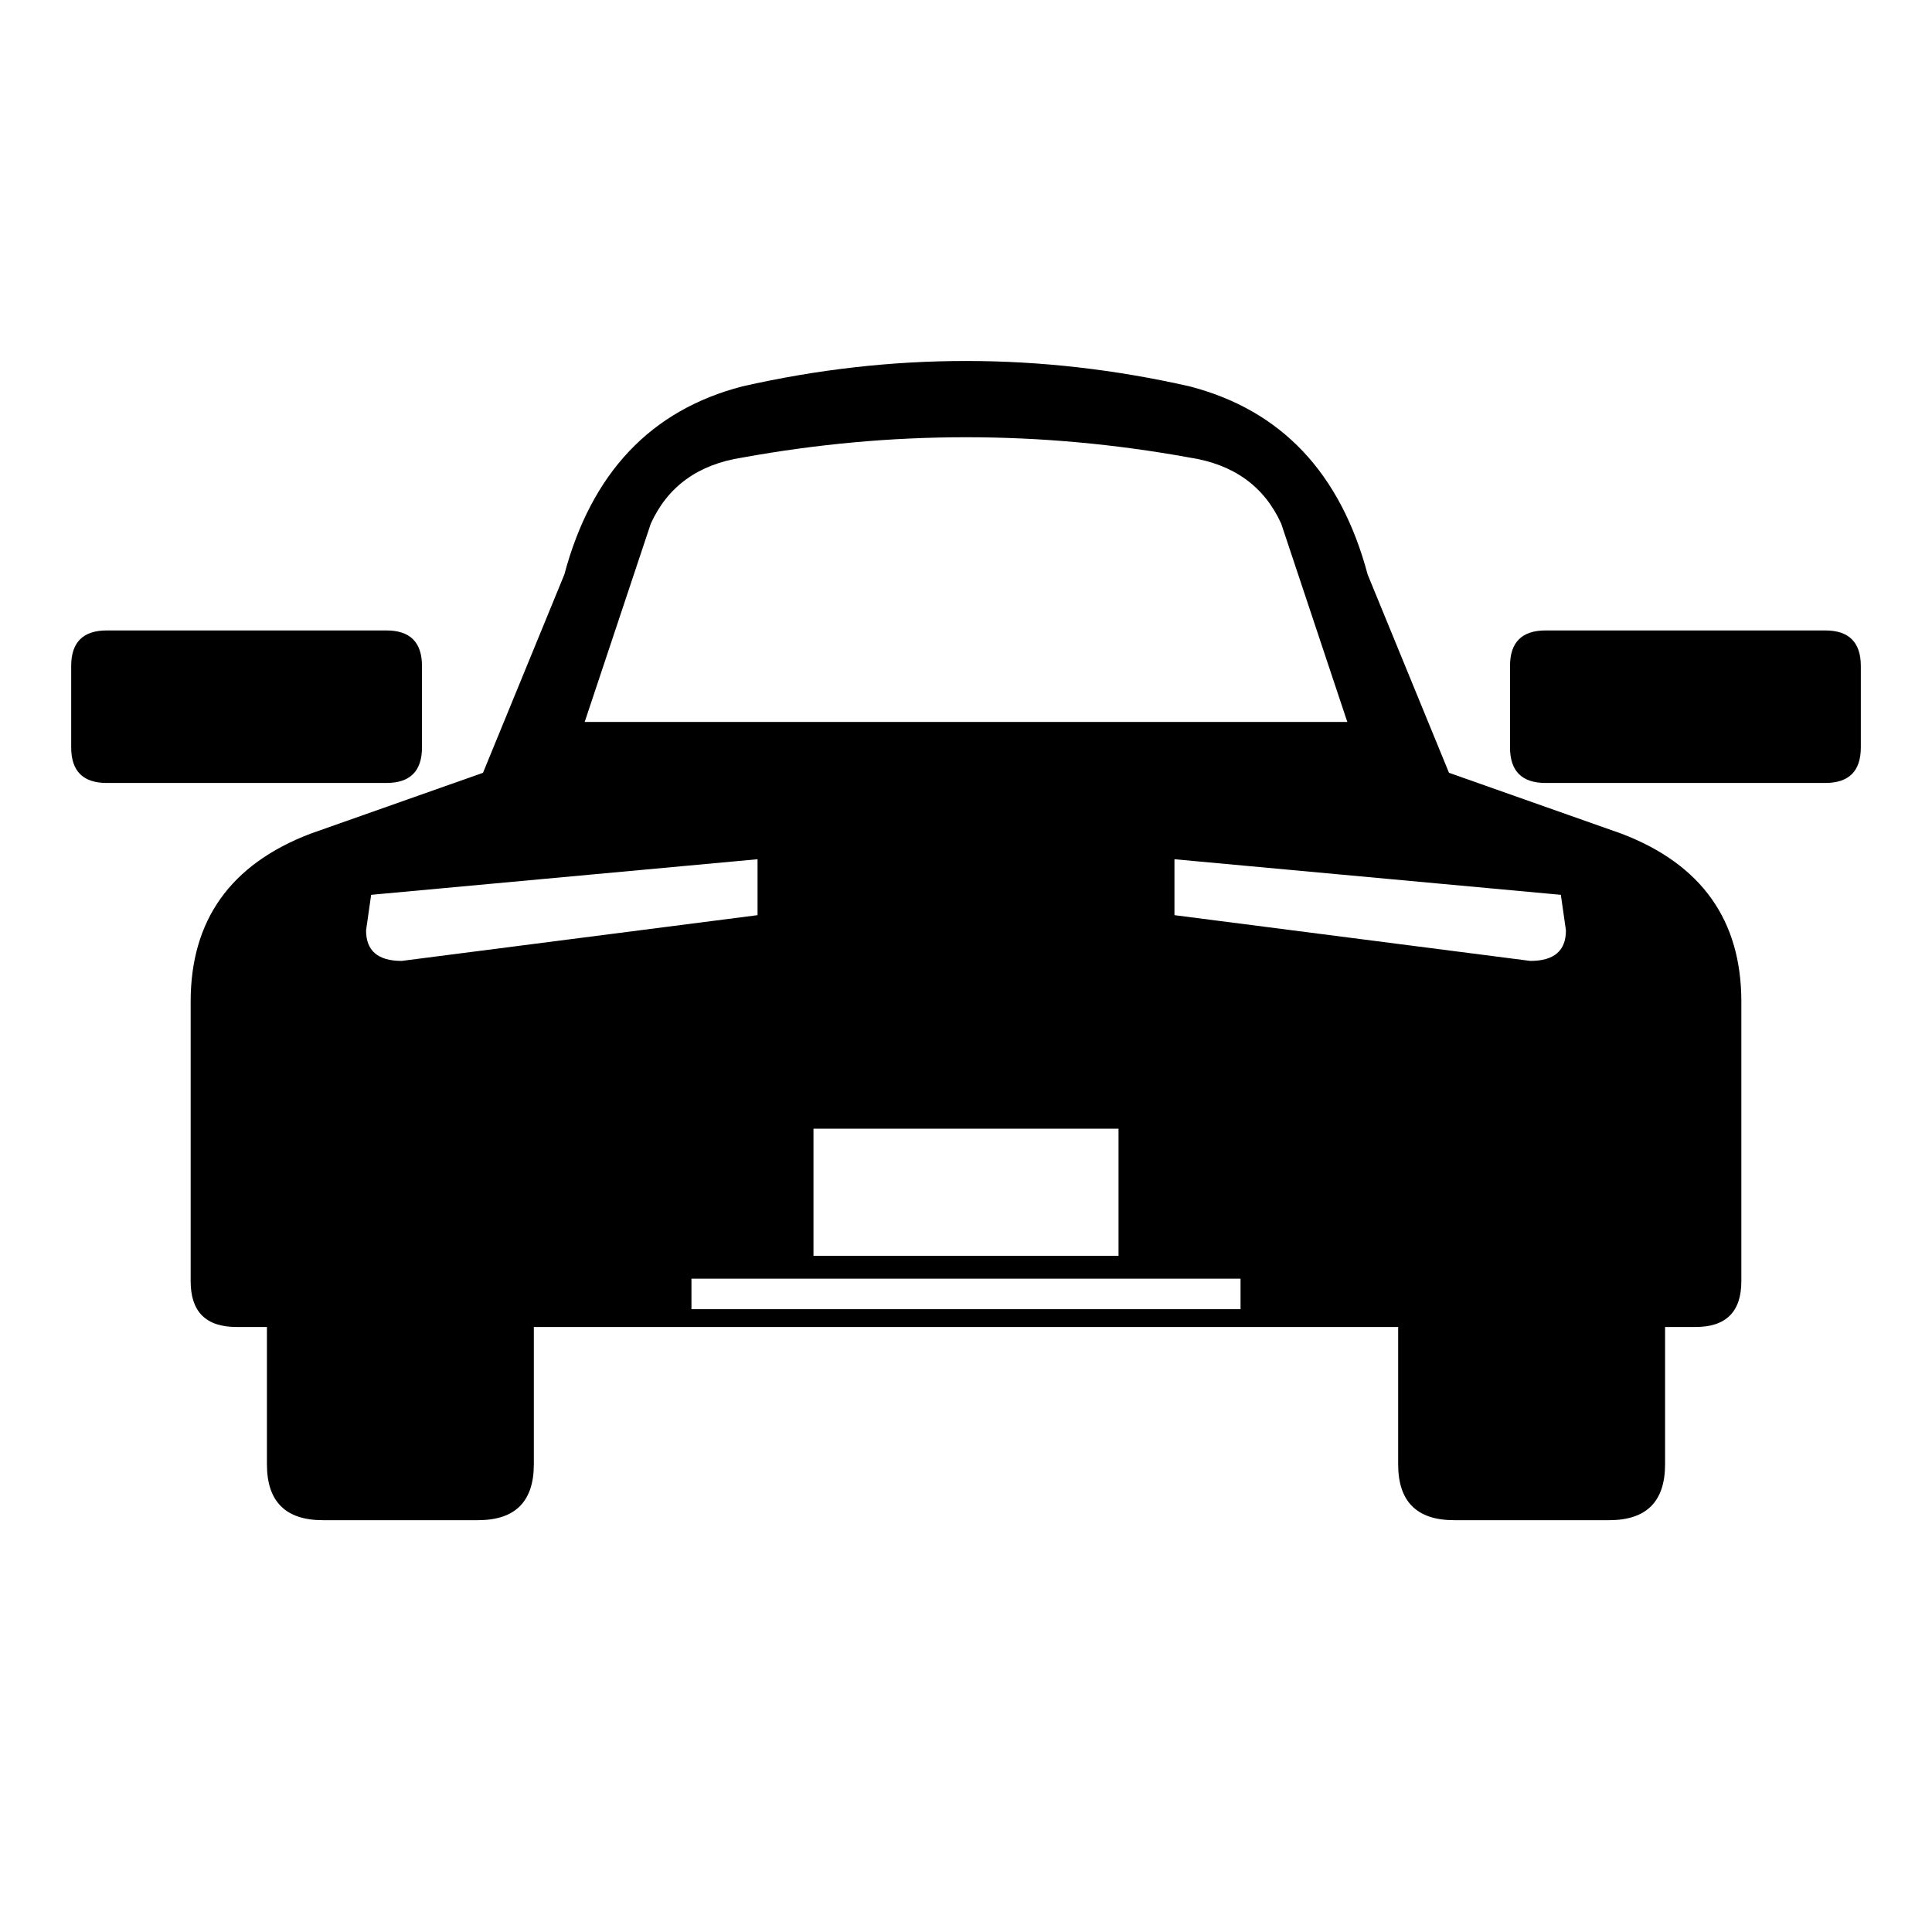
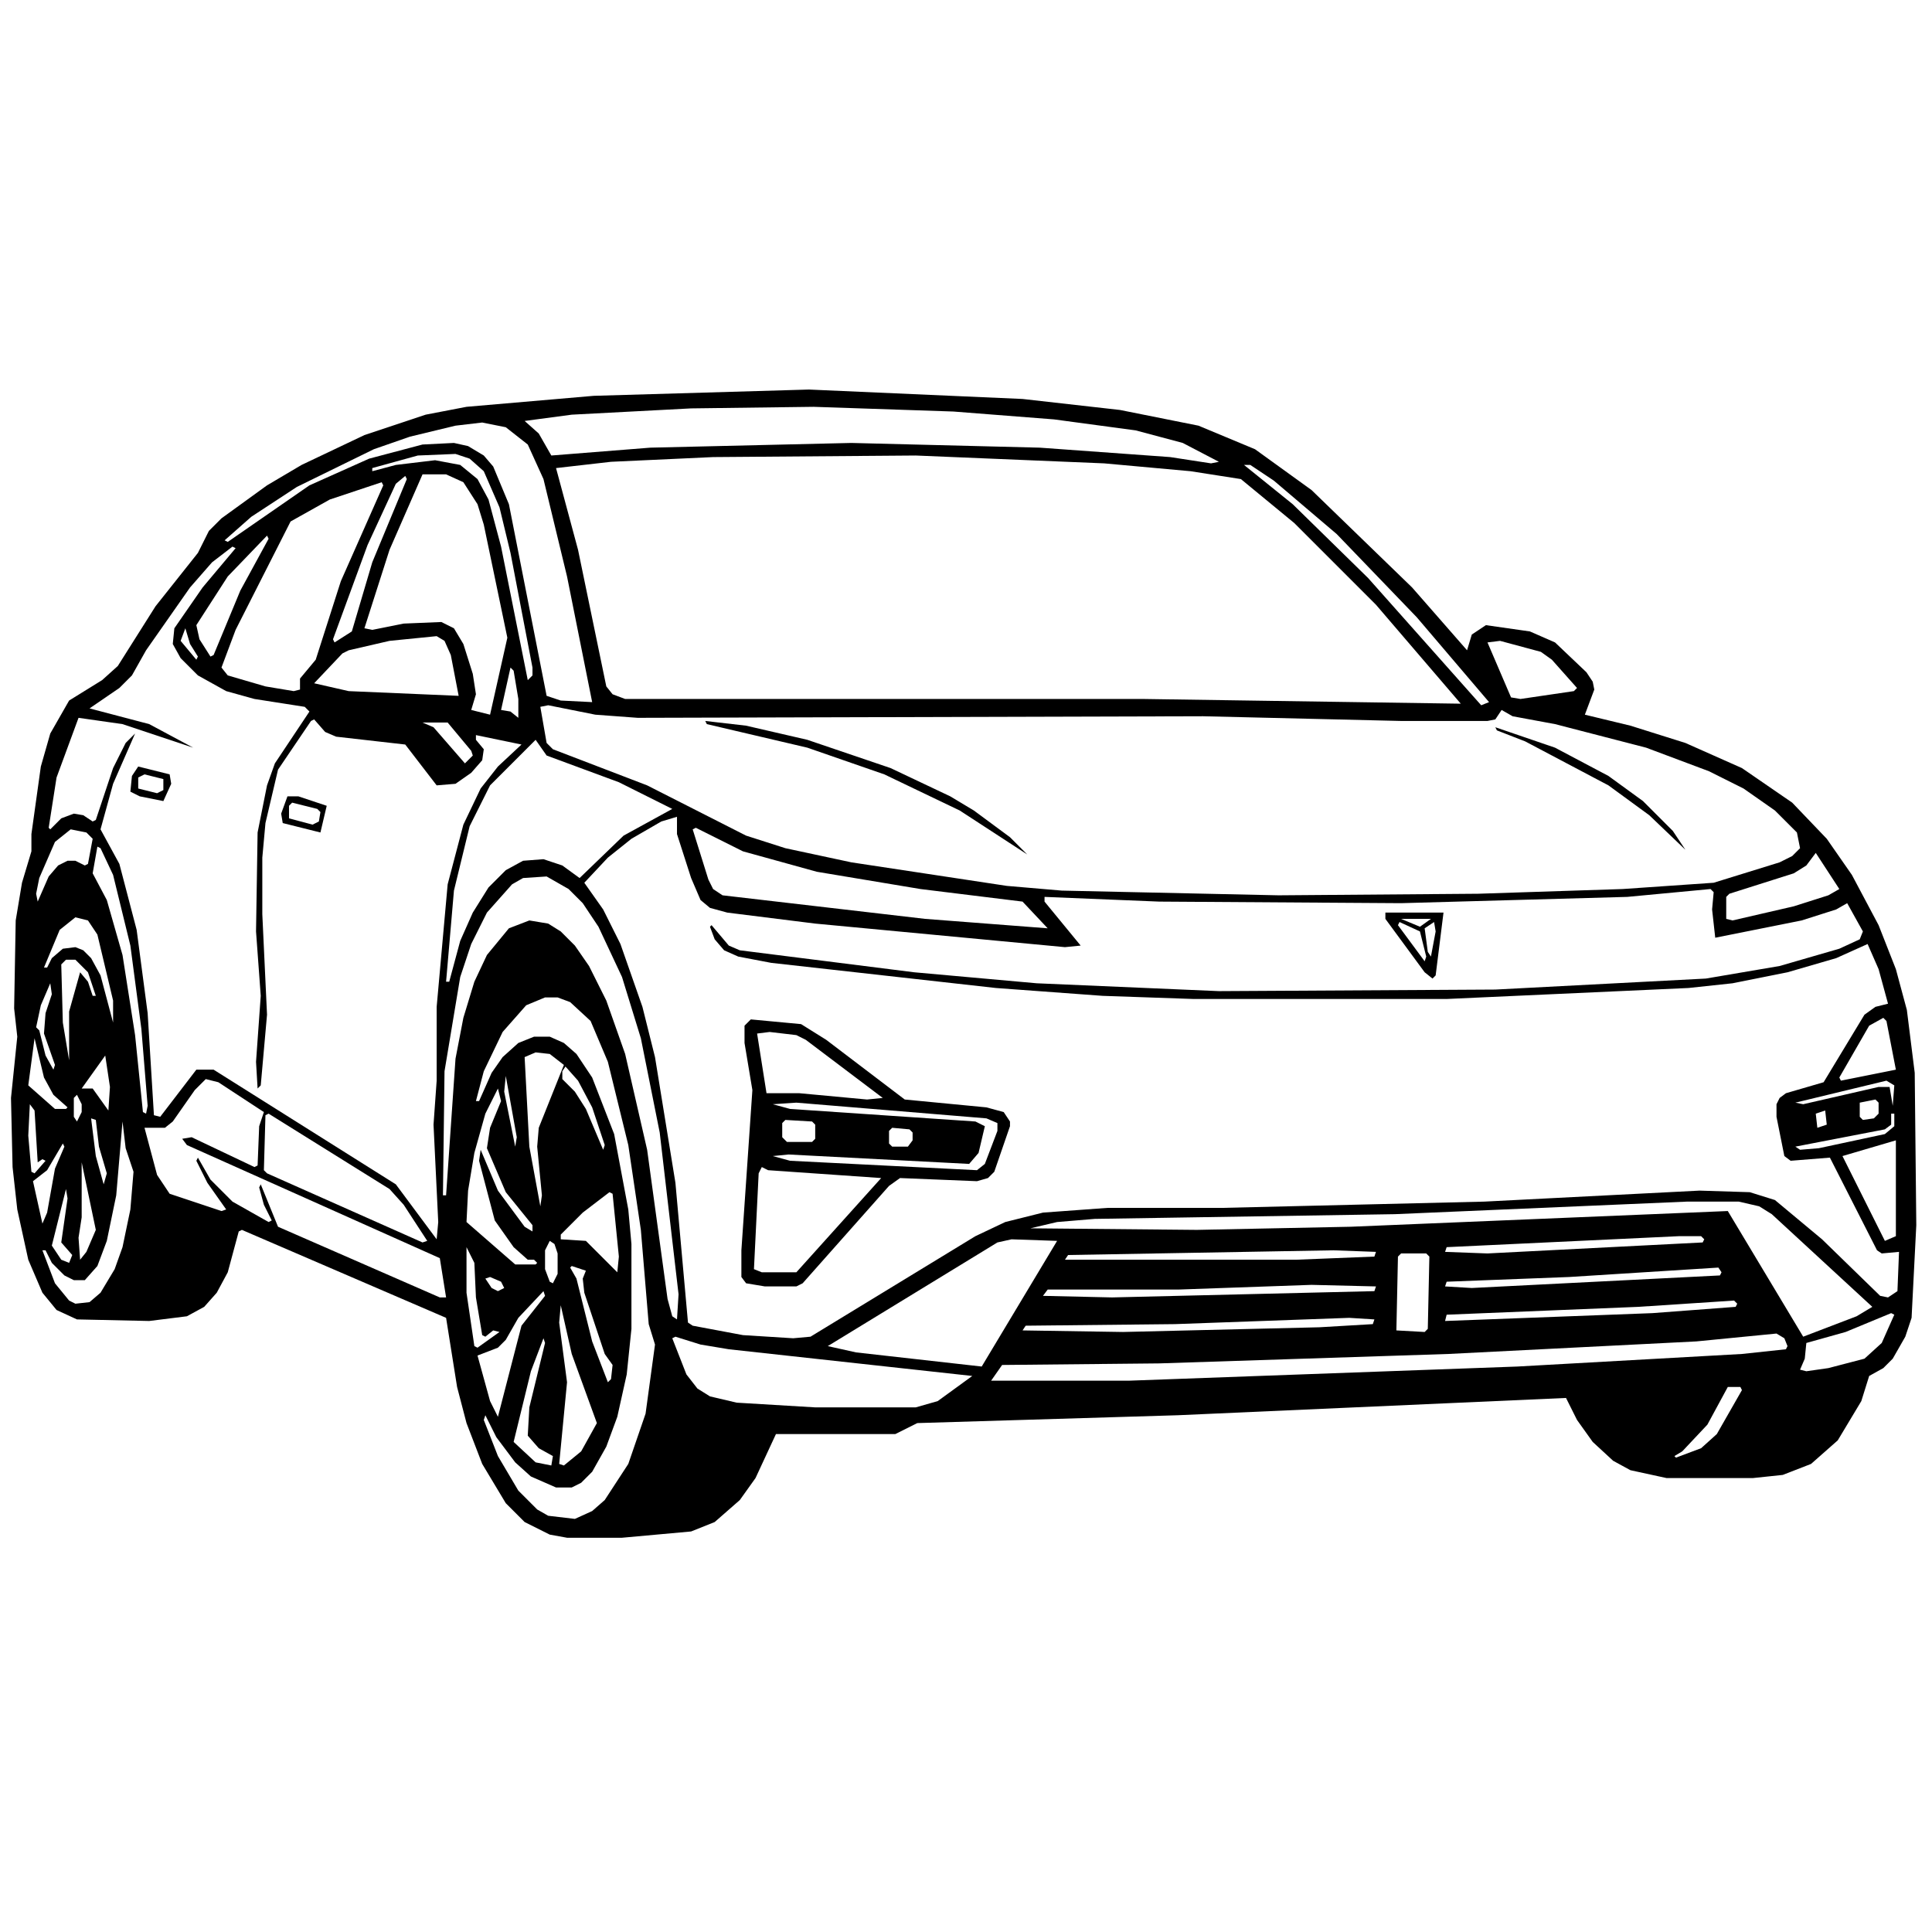
- <svg xmlns="http://www.w3.org/2000/svg" width="960" height="960" viewBox="100 146 760 760" fill="none">
-   <path fill-rule="evenodd" clip-rule="evenodd" fill="black" d="M175 650V540Q175 492 222 474L290 450L322 372Q338 312 392 298Q436 288 480 288Q524 288 568 298Q622 312 638 372L670 450L738 474Q785 492 785 540V650Q785 668 767 668H193Q175 668 175 650ZM330 430L356 352Q366 330 392 326Q436 318 480 318Q524 318 568 326Q594 330 604 352L630 430ZM246 498L398 484V506L258 524Q244 524 244 512ZM714 498L562 484V506L702 524Q716 524 716 512ZM420 590H540V640H420ZM372 649H588V661H372Z" />
-   <path fill="black" d="M128 408Q128 394 142 394H252Q266 394 266 408V440Q266 454 252 454H142Q128 454 128 440ZM832 408Q832 394 818 394H708Q694 394 694 408V440Q694 454 708 454H818Q832 454 832 440Z" />
-   <path fill="black" d="M205 640H310V722Q310 744 288 744H227Q205 744 205 722ZM755 640H650V722Q650 744 672 744H733Q755 744 755 722Z" />
+ <svg xmlns="http://www.w3.org/2000/svg" width="960" height="960" viewBox="17 23 1230 1230" fill="none">
+   <path d="M49 490L43 511L37 554V565L31 585L27 609L26 665L28 683L24 722L25 766L28 793L35 825L44 846L53 857L66 863L112 864L136 861L147 855L155 846L162 833L169 807L171 806L301 862L308 906L314 929L324 955L339 980L351 992L367 1000L378 1002H413L457 998L472 992L488 978L498 964L511 936H587L601 929L767 924L1014 913L1021 927L1031 941L1044 953L1055 959L1078 964H1133L1152 962L1170 955L1187 940L1202 915L1207 899L1216 894L1222 888L1230 874L1234 862L1237 803L1236 706L1231 666L1224 640L1213 612L1196 580L1180 557L1158 534L1126 512L1090 496L1055 485L1026 478L1032 462L1031 457L1027 451L1007 432L991 425L963 421L954 427L951 437L916 397L852 335L816 309L780 294L730 284L668 277L532 271L395 275L314 282L288 287L249 300L209 319L187 332L158 353L150 361L143 375L116 409L92 447L82 456L61 469L49 490ZM389 585L404 569L419 557L438 546L448 543V554L457 582L463 596L469 601L480 604L536 611L695 626L705 625L682 597V594L755 597L909 598L1053 594L1106 589L1108 591L1107 602L1109 620L1164 609L1186 602L1193 598L1203 616L1201 621L1188 627L1150 638L1103 646L969 653L793 654L677 649L599 642L488 628L481 625L470 612L469 613L472 621L478 628L487 632L508 636L651 652L719 657L777 659H938L1092 652L1120 649L1155 642L1186 633L1206 624L1213 640L1219 662L1211 664L1204 669L1178 712L1154 719L1150 722L1148 726V734L1153 759L1157 762L1182 760L1212 819L1215 821L1226 820L1225 845L1219 849L1214 848L1177 812L1147 787L1131 782L1099 781L962 788L795 792H722L681 795L657 801L638 810L533 874L522 875L490 873L458 867L455 865L447 776L434 696L426 664L412 624L401 602L389 585ZM371 321L406 317L471 314L600 313L720 318L775 323L807 328L841 356L893 408L947 471L745 468H415L407 465L403 460L385 373L371 321ZM361 473L366 472L396 478L423 480L783 479L909 482H964L969 481L973 475L980 479L1007 484L1065 499L1105 514L1127 525L1147 539L1161 553L1163 563L1158 568L1150 572L1108 585L1050 589L958 592L831 593L693 590L658 587L559 572L517 563L492 555L429 523L369 500L365 496L361 473ZM165 371L167 372L146 397L128 423L127 433L132 442L143 453L161 463L179 468L211 473L214 476L192 509L187 523L181 553L180 616L183 657L180 699L181 716L183 714L187 669L184 605V569L186 547L194 513L215 482L217 481L224 489L231 492L275 497L295 523L307 522L317 515L324 507L325 500L320 494V491L349 497L334 511L323 525L312 548L302 586L295 664V711L293 739L296 801L295 812L269 777L153 704H142L119 734L115 733L111 668L104 615L93 573L81 551L89 522L103 490L97 496L89 512L78 545L76 546L70 542L64 541L56 544L49 551L48 550L53 518L67 480L95 484L140 499L112 484L74 474L93 461L101 453L110 437L138 397L152 381L165 371ZM491 676V687L496 717L489 819V836L492 840L504 842H524L528 840L583 778L590 773L639 775L646 773L650 769L660 740V737L656 731L645 728L593 723L543 685L527 675L495 672L491 676ZM351 291L381 287L457 283L535 282L624 285L688 290L740 297L770 305L793 317L788 318L762 314L679 308L559 305L431 308L368 313L360 299L351 291ZM445 538L414 555L386 582L375 574L363 570L350 571L339 577L328 588L318 604L310 622L303 648H301L306 590L316 549L329 523L358 494L365 504L411 521L445 538ZM286 325H301L312 330L321 344L325 357L340 429L329 478L317 475L320 465L318 452L312 433L306 423L298 419L274 420L254 424L249 423L265 373L286 325ZM109 741H122L127 737L141 717L148 710L156 712L185 731L182 740L181 765L179 766L139 747L133 748L136 752L297 824L301 849H297L194 804L183 777L182 779L185 790L190 800L188 801L165 788L151 774L143 760L142 762L149 776L161 793L158 794L125 783L117 771L109 741ZM260 330L261 332L234 393L218 443L208 455V462L204 463L186 460L162 453L158 448L167 424L202 355L227 341L260 330ZM364 658H372L380 661L393 673L404 699L417 752L425 806L430 866L434 879L428 923L417 955L402 978L394 985L383 990L366 988L359 984L347 972L334 950L325 927L326 924L333 938L345 954L355 963L371 970H381L387 967L394 960L403 944L410 925L416 898L419 869V815L417 793L408 745L394 709L384 694L376 687L367 683H357L347 687L337 696L330 706L322 724H320L325 705L337 680L352 663L364 658ZM1209 855L1199 861L1165 874L1117 794L877 804L779 806L673 805L690 801L714 799L905 796L1091 788H1124L1137 791L1145 796L1209 855ZM160 367L177 352L206 333L255 309L278 301L307 294L324 292L339 295L353 306L363 328L378 390L394 470L374 469L365 466L341 344L331 320L325 313L315 307L306 305L286 306L252 315L214 332L162 368L160 367ZM350 582L365 581L379 589L388 598L398 613L413 645L425 684L437 744L449 847L448 863L445 861L442 850L429 755L415 694L403 660L392 638L383 625L374 616L366 611L354 609L341 614L327 631L319 648L312 671L307 697L301 784H299L300 705L310 645L317 624L327 604L343 586L350 582ZM690 813L642 893L562 884L544 880L652 814L661 812L690 813ZM1155 880L1154 882L1126 885L983 893L736 902H648L655 892L755 891L939 885L1097 877L1148 872L1153 875L1155 880ZM445 875L447 874L463 879L481 882L636 899L614 915L600 919H536L486 916L469 912L461 907L454 898L445 875ZM458 551L460 550L490 565L537 578L603 589L668 597L684 614L606 608L477 593L471 589L468 583L458 551ZM497 831L500 770L502 766L506 768L578 773L524 833H502L497 831ZM186 733L188 732L265 780L274 790L289 813L286 814L187 770L185 768L186 733ZM309 466L239 463L217 458L235 439L239 437L265 431L295 428L300 431L304 440L309 466ZM499 681L507 680L524 682L530 685L579 722L569 723L526 719H505L499 681ZM1188 589L1181 593L1159 600L1120 609L1116 608V594L1118 592L1159 579L1167 574L1173 566L1188 589ZM95 737L97 754L102 769L100 793L95 817L90 831L81 846L74 852L65 853L61 851L52 840L44 819H46L50 827L58 835L64 838H71L79 829L85 813L91 784L95 737ZM1224 749V810L1217 813L1190 759L1224 749ZM334 716L336 724L329 741L327 754L339 782L356 803V807L351 804L334 781L323 755L322 762L332 800L344 817L353 825H357L359 827L358 828H345L314 801L315 781L319 757L326 732L334 716ZM964 432L972 431L998 438L1005 443L1021 461L1019 463L985 468L979 467L964 432ZM509 726L524 725L645 735L652 738V743L644 764L639 768L520 762L509 759L519 758L634 764L640 757L644 740L638 737L520 729L509 726ZM809 319H813L828 329L868 363L919 416L965 470L960 472L888 391L840 344L809 319ZM1223 860L1215 878L1204 888L1181 894L1167 896L1163 895L1166 888L1167 878L1192 871L1221 859L1223 860ZM374 854L381 885L397 929L387 947L376 956L373 955L378 903L373 865L374 854ZM79 562L81 563L89 580L100 625L107 678L111 727L110 732L108 731L103 682L95 631L85 596L76 579L79 562ZM254 321L283 313L307 312L316 315L325 323L335 346L342 375L356 448V453L353 456L336 371L328 341L321 328L310 319L294 316L269 319L254 323V321ZM892 863L891 866L857 868L732 871L668 870L670 867L765 866L876 862L892 863ZM358 693L367 694L376 701L360 741L359 753L362 784L361 791L354 753L351 696L358 693ZM466 482L467 484L531 499L580 516L628 539L671 567L660 556L637 539L622 530L584 512L531 494L492 485L466 482ZM909 821H925L927 823L926 869L924 871L906 870L907 823L909 821ZM893 842L892 845L725 849L681 848L684 844H767L852 841L893 842ZM899 604V608L924 642L929 646L931 644L936 604H899ZM187 364L188 366L170 399L153 440L151 441L144 430L142 421L162 390L187 364ZM405 782L407 783L411 823L410 833L390 813L374 812V809L388 795L405 782ZM893 820L892 823L842 825H695L697 822L866 819L893 820ZM1123 853L1122 855L1069 859L937 864L938 860L1060 855L1121 851L1123 853ZM363 845L364 848L349 867L334 925L329 915L321 886L334 881L339 876L347 862L363 845ZM1113 833L1112 835L954 843L937 842L938 839L1016 836L1111 830L1113 833ZM1216 671L1218 673L1224 704L1189 711L1188 709L1207 676L1216 671ZM275 326L276 328L254 381L241 425L230 432L229 430L251 370L269 331L275 326ZM65 607L73 609L79 618L89 660V674L81 644L75 633L70 628L65 626L57 627L50 633L47 639H45L55 615L65 607ZM1102 812L1101 814L964 821L937 820L938 817L1086 810H1100L1102 812ZM72 553L76 557L73 573L71 574L65 571H60L54 574L48 581L41 597L40 592L42 582L52 559L62 551L72 553ZM969 486L970 488L988 495L1041 523L1067 542L1090 564L1082 552L1063 533L1041 517L1007 499L969 486ZM200 530L196 541L197 547L221 553L225 536L207 530H200ZM363 875L364 878L354 919L353 937L360 945L369 950L368 956L358 954L344 941L355 896L363 875ZM1125 906L1126 908L1110 936L1100 945L1084 951L1083 950L1088 947L1104 930L1117 906H1125ZM65 634L73 642L78 657H76L73 648L68 642L61 667V698L57 674L56 637L59 634H65ZM105 511L101 517L100 527L106 530L121 533L126 522L125 516L105 511ZM314 817L319 827L320 849L324 873L326 874L331 870L335 871L321 881L319 880L314 846V817ZM381 829L390 832L388 837L389 846L402 885L407 892L406 901L404 903L394 877L384 837L380 830L381 829ZM69 763L78 806L72 820L68 825L67 811L69 798V763ZM39 684L45 709L51 720L60 728L59 729H52L35 714L39 684ZM57 751L58 753L52 767L47 795L44 802L38 775L47 768L57 751ZM84 695L87 715L86 730L76 716H69L84 695ZM515 738L517 736L534 737L536 739V748L534 750H518L515 747V738ZM286 483H302L317 501L318 504L313 509L293 486L286 483ZM377 702L385 711L394 728L402 752L401 755L390 729L383 718L375 710V705L377 702ZM1223 732V740L1217 745L1175 754L1163 755L1160 753L1217 742L1221 739V732H1223ZM1223 714L1222 727L1220 715H1213L1165 726L1160 725L1218 711L1223 714ZM342 448L344 450L347 468V480L342 476L336 475L342 448ZM59 780L60 786L56 814L63 822L61 827L56 825L50 816L59 780ZM201 536L203 534L219 538L221 540L220 546L216 548L201 544V536ZM36 726L39 730L41 763L44 761L46 762L39 770L37 769L35 746L36 726ZM49 649L50 656L46 668L45 681L52 701L51 704L46 695L42 679L40 677L43 663L49 649ZM367 813L370 815L372 821V834L369 840L367 839L364 831V819L367 813ZM583 743L585 741L596 742L598 744V749L595 753H585L583 751V743ZM105 518L109 516L121 519V526L117 528L105 525V518ZM908 610L921 616L925 632L924 635L907 612L908 610ZM1211 723L1213 725V732L1210 735L1203 736L1201 734V725L1211 723ZM75 735L78 736L80 753L85 770L83 777L78 759L75 735ZM339 708L346 747L345 753L338 718L339 708ZM930 610L931 616L928 632L926 629L924 614L930 610ZM135 423L138 433L143 441L142 443L132 431L135 423ZM909 608H928L921 613L909 608ZM1179 730L1180 739L1174 741L1173 732L1179 730ZM66 720L69 726V731L66 737L64 734V722L66 720ZM326 837L329 836L336 839L338 843L334 845L330 843L326 837Z" fill-rule="evenodd" clip-rule="evenodd" fill="black" />
</svg>
